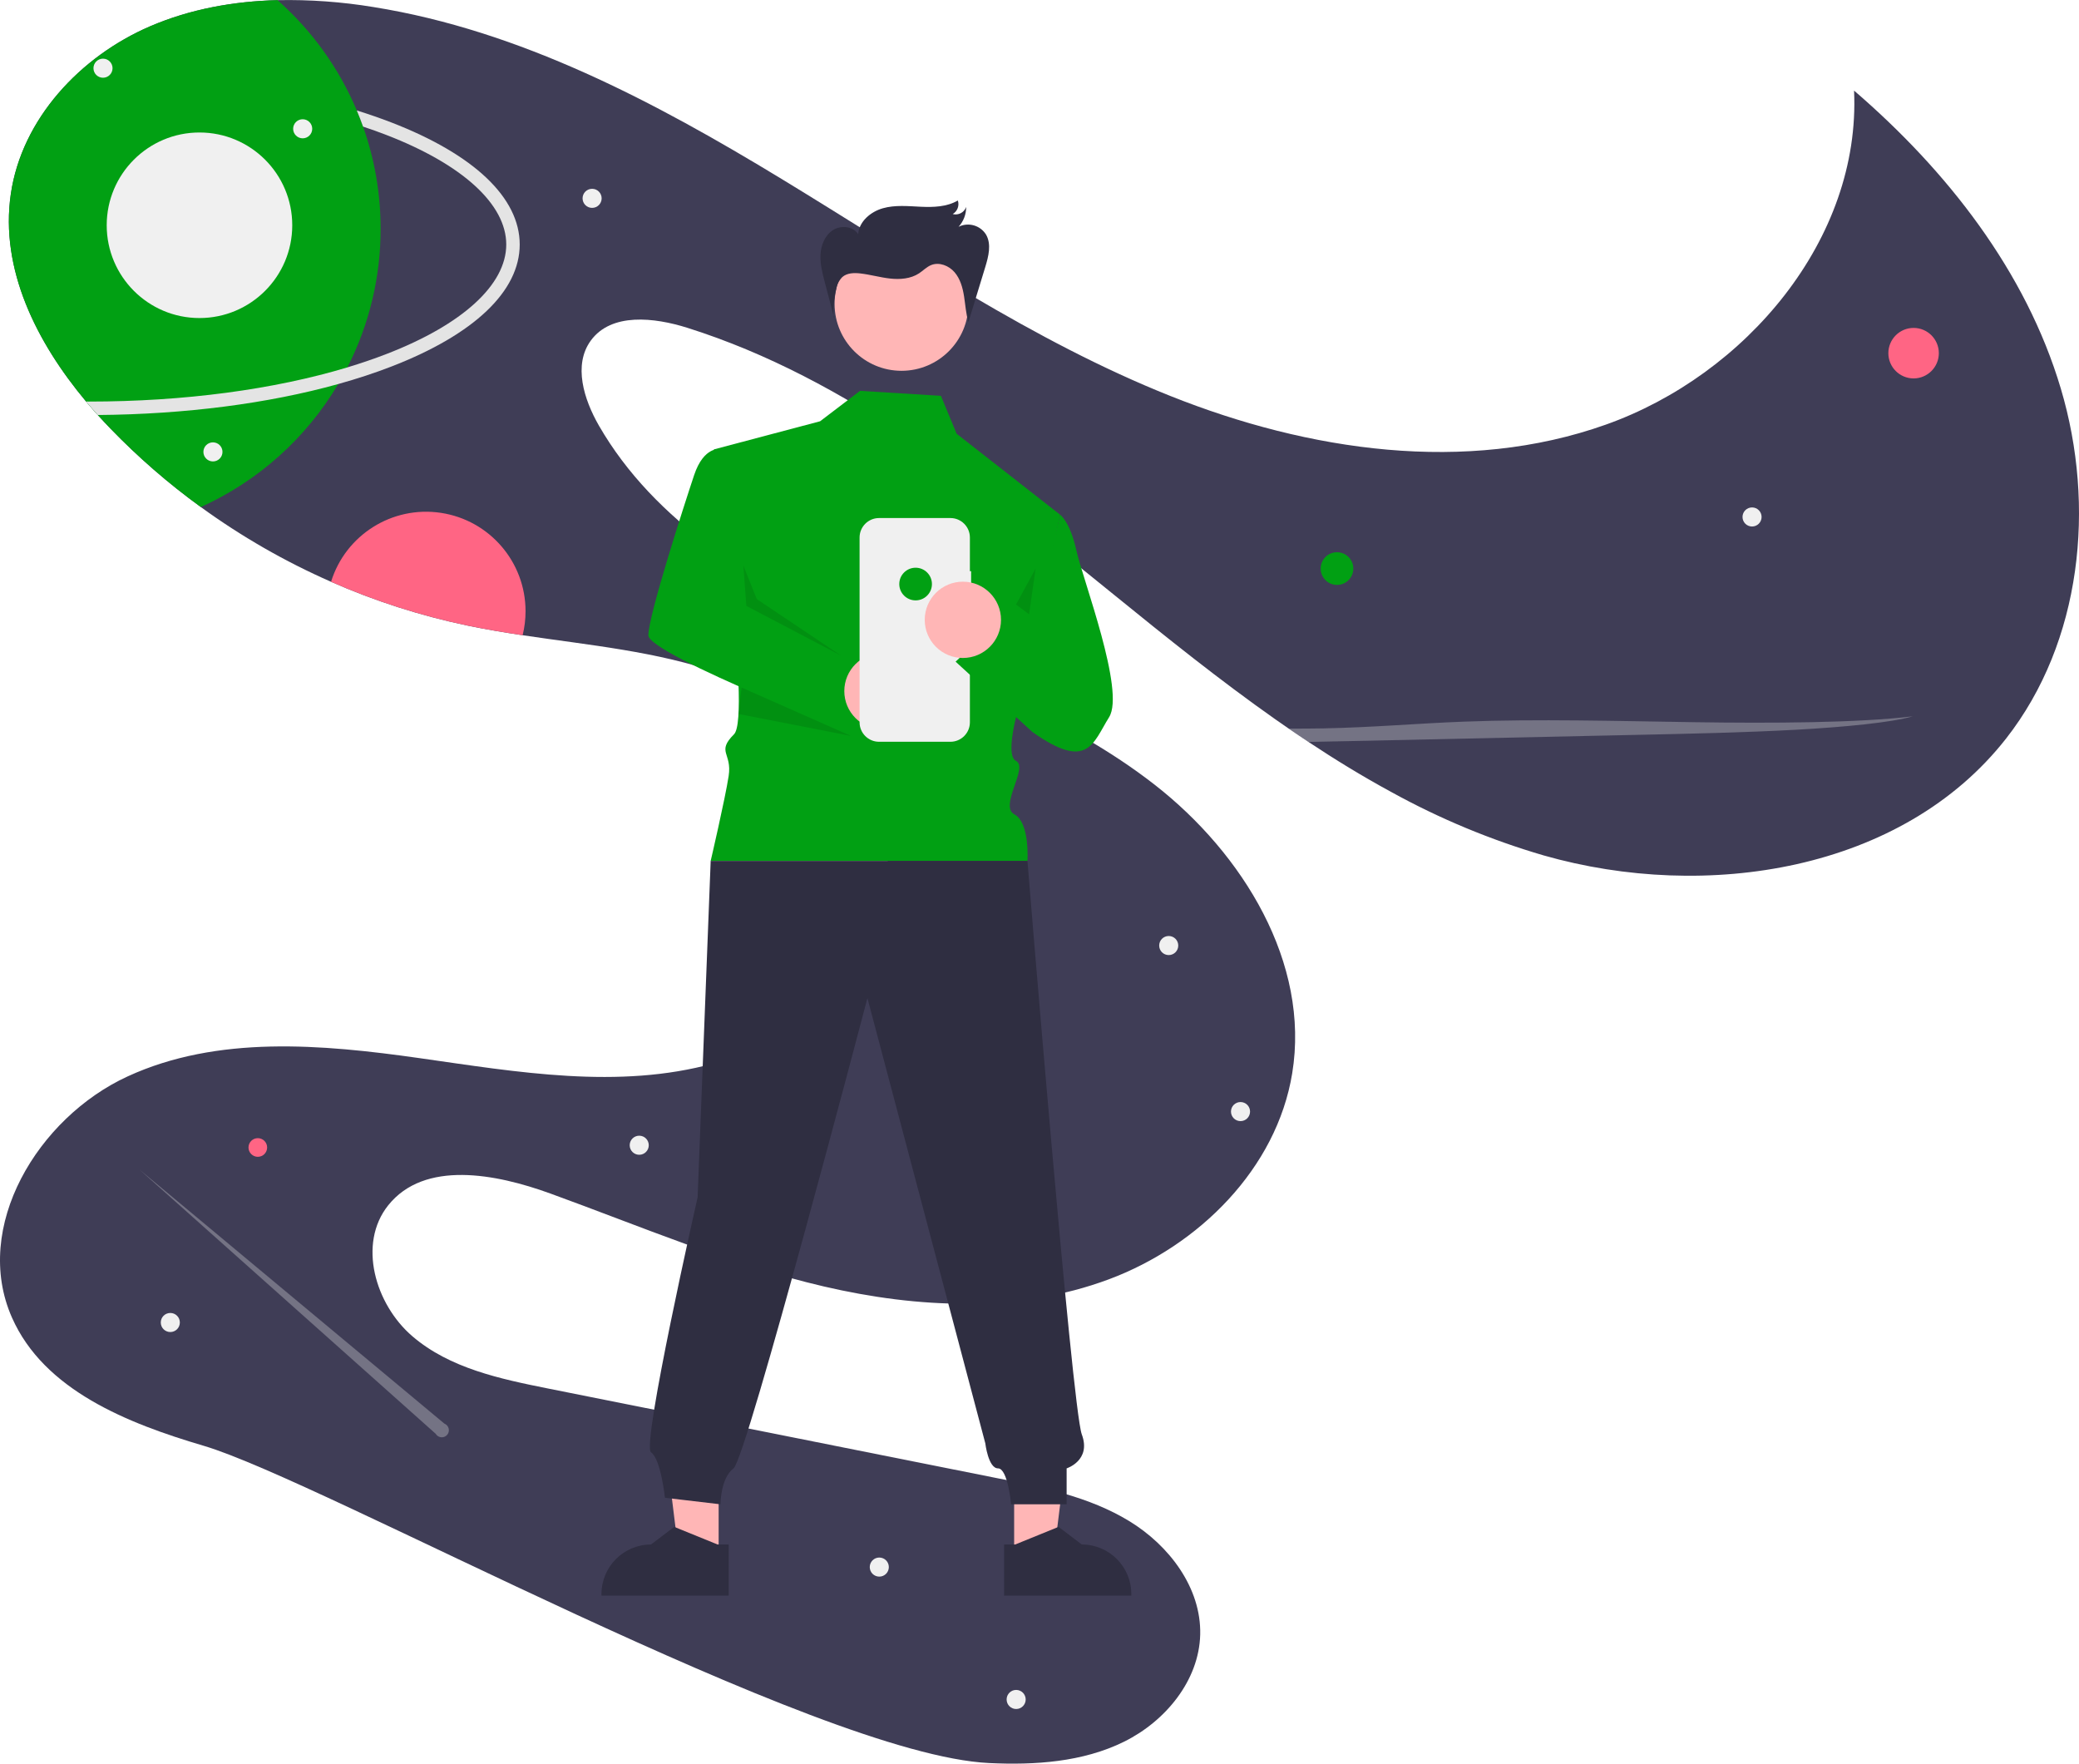
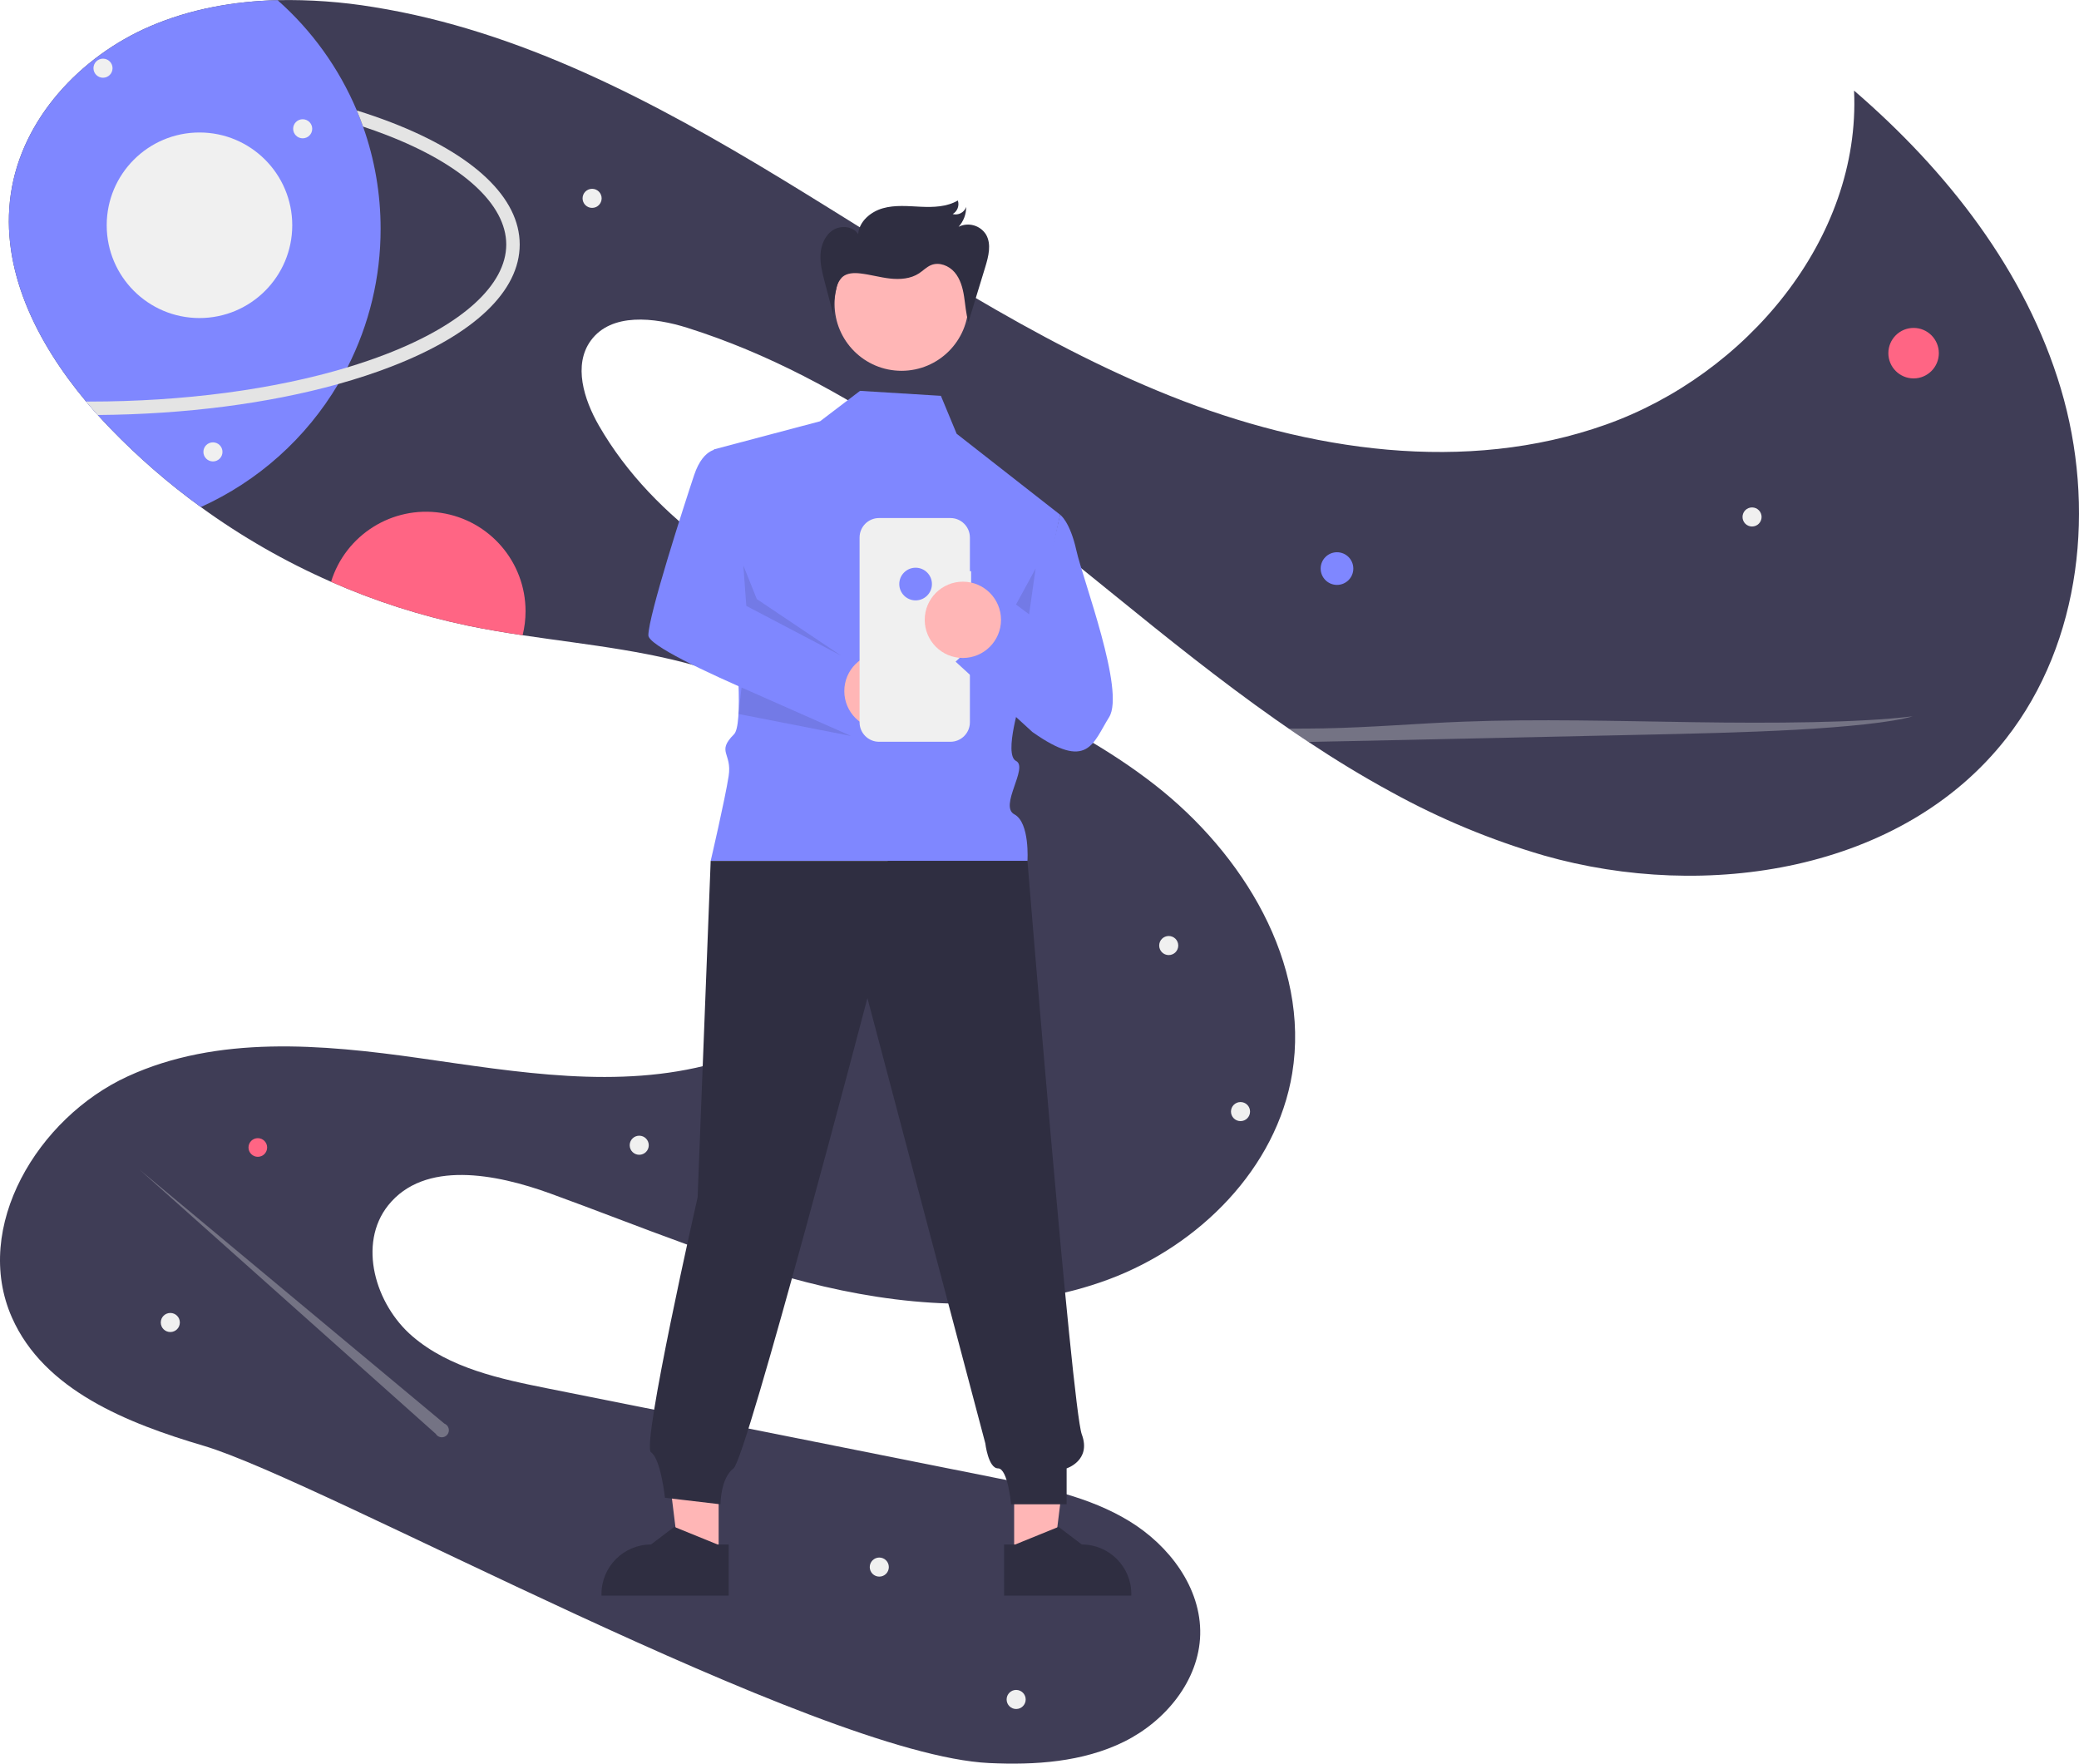
<svg xmlns="http://www.w3.org/2000/svg" data-name="Layer 1" width="926.632" height="785.994" viewBox="0 0 926.632 785.994">
  <path d="M1030.887,386.059c-46.34,59.26-133.78,72.83-206.13,52.19a335.51,335.51,0,0,1-68.1-28.35c-12.54-6.81-24.78-14.28-36.77-22.24-2.95-1.95-5.9-3.93-8.82-5.95q-2.985-2.04-5.95-4.13c-24.76-17.42-48.55-36.53-71.94-55.53-58.39-47.43-118.38-96.32-190.12-118.95-14.78-4.66-33.9-6.84-43.04,5.68-7.93,10.87-3.09,26.26,3.62,37.92,24.89,43.19,70.07,70.46,115.29,91.43,45.22,20.97,93.12,37.96,132.43,68.62,39.31,30.66,69.32,79.39,61.28,128.58-6.93,42.39-41.54,76.83-81.78,91.84-40.24,15-85.12,12.91-126.95,3.17-41.83-9.75-81.54-26.76-121.91-41.42-24.34-8.85-56.16-14.97-72.31,5.28-13.64,17.11-5.8,44.1,10.81,58.34s39.09,19.01,60.54,23.29q99.9,19.95,199.8,39.89c20.43,4.07,41.34,8.33,59.14,19.17,17.8,10.83,32.16,29.75,31.65,50.58-.51,20.53-15.54,38.67-33.96,47.76-18.41,9.08-39.67,10.48-60.18,9.5-76.86-3.68-297.21-125.79-350.06-141.4-33.96-10.02-71.09-24.74-85.41-57.12-17.83-40.31,11.51-89.08,51.56-107.49,40.04-18.42,86.46-14.34,130.1-8.14,43.64,6.2,88.72,14.09,131.2,2.31,42.479-11.78,81.4-50.18,77.21-94.06-3.65-38.18-38.04-66.95-74.23-79.63-28.33-9.93-58.47-12.63-88.229-17.1-8.26-1.23-16.49-2.61-24.64-4.31a307.086,307.086,0,0,1-60.75-19.5,312.924,312.924,0,0,1-58.04-33.31,305.265,305.265,0,0,1-40.32-35.01q-2.835-2.94-5.61-6.01c-1.76-1.96-3.5-3.96-5.2-6-22.12-26.43-38.46-58.98-33.56-92.52,4.89-33.45,30.96-61.3,62-74.68,17.94-7.73,37.29-11.19,56.88-11.69a233.796,233.796,0,0,1,42.78,3.08c65.41,10.46,125.35,42.24,181.96,76.65,56.6,34.41,111.76,72.18,173.29,96.71,61.53,24.54,131.57,34.93,193.99,12.74,62.42-22.18,113.7-82.7,110.65-148.87,41.4,35.65,76.58,80.46,92.16,132.82C1070.797,282.559,1064.536,343.019,1030.887,386.059Z" transform="translate(-136.6838 -57.00314)" fill="#3f3d56" />
-   <circle cx="595.911" cy="253.394" r="7.278" fill="#01a013" />
+   <circle cx="595.911" cy="253.394" r="7.278" fill="#7f87ff" />
  <circle cx="852.911" cy="157.394" r="11.252" fill="#ff6584" />
  <circle cx="114.911" cy="511.394" r="4.157" fill="#ff6584" />
  <path d="M370.927,329.399a44.43,44.43,0,0,1-1.3,10.7c-8.26-1.23-16.49-2.61-24.64-4.31a307.086,307.086,0,0,1-60.75-19.5,44.337,44.337,0,0,1,86.69,13.11Z" transform="translate(-136.6838 -57.00314)" fill="#ff6584" />
  <circle cx="780.911" cy="230.394" r="4.252" fill="#f0f0f0" />
  <circle cx="391.911" cy="698.394" r="4.252" fill="#f0f0f0" />
  <circle cx="452.911" cy="757.394" r="4.252" fill="#f0f0f0" />
  <circle cx="75.911" cy="589.394" r="4.252" fill="#f0f0f0" />
  <circle cx="284.911" cy="510.394" r="4.252" fill="#f0f0f0" />
  <circle cx="263.911" cy="88.394" r="4.252" fill="#f0f0f0" />
  <circle cx="520.911" cy="421.394" r="4.252" fill="#f0f0f0" />
  <circle cx="552.911" cy="495.394" r="4.252" fill="#f0f0f0" />
  <path d="M291.527,220.728q9.075-2.739,17.362-5.935c33.96-13.117,53.438-30.911,53.438-48.82s-19.478-35.703-53.438-48.82q-5.038-1.946-10.386-3.723a136.34,136.34,0,0,1-6.976,107.3Z" transform="translate(-136.6838 -57.00314)" fill="none" />
-   <path d="M306.326,158.969a135.44,135.44,0,0,1-14.8,61.76q-1.935,3.78-4.1,7.43a136.431,136.431,0,0,1-61.23,54.82,305.269,305.269,0,0,1-40.32-35.01q-2.835-2.94-5.61-6.01c-1.76-1.96-3.5-3.96-5.2-6-22.12-26.43-38.46-58.98-33.56-92.52,4.89-33.45,30.96-61.3,62-74.68,17.94-7.73,37.29-11.19,56.88-11.69a136.126,136.126,0,0,1,35.33,49.16c1,2.37,1.92,4.77,2.79,7.2A135.756,135.756,0,0,1,306.326,158.969Z" transform="translate(-136.6838 -57.00314)" fill="#01a013" />
+   <path d="M306.326,158.969a135.44,135.44,0,0,1-14.8,61.76q-1.935,3.78-4.1,7.43a136.431,136.431,0,0,1-61.23,54.82,305.269,305.269,0,0,1-40.32-35.01q-2.835-2.94-5.61-6.01c-1.76-1.96-3.5-3.96-5.2-6-22.12-26.43-38.46-58.98-33.56-92.52,4.89-33.45,30.96-61.3,62-74.68,17.94-7.73,37.29-11.19,56.88-11.69a136.126,136.126,0,0,1,35.33,49.16c1,2.37,1.92,4.77,2.79,7.2A135.756,135.756,0,0,1,306.326,158.969Z" transform="translate(-136.6838 -57.00314)" fill="#7f87ff" />
  <path d="M368.326,165.969c0,20.83-20.34,40.15-57.28,54.42-7.39,2.86-15.3,5.45-23.62,7.77-31.14,8.68-68.2,13.49-107.16,13.8-1.76-1.96-3.5-3.96-5.2-6,.42.01.84.01,1.26.01,42.31,0,82.45-5.36,115.2-15.24,6.05-1.83,11.85-3.81,17.36-5.94,33.96-13.11,53.44-30.91,53.44-48.82,0-17.91-19.48-35.7-53.44-48.82q-5.04-1.95-10.38-3.72c-.87-2.43-1.79-4.83-2.79-7.2q7.98,2.49,15.33,5.32C347.987,125.819,368.326,145.149,368.326,165.969Z" transform="translate(-136.6838 -57.00314)" fill="#e4e4e4" />
  <circle cx="45.911" cy="30.394" r="4.252" fill="#f0f0f0" />
  <circle cx="134.911" cy="57.394" r="4.252" fill="#f0f0f0" />
  <circle cx="88.911" cy="100.394" r="41.348" fill="#f0f0f0" />
  <path d="M989.197,376.239c-9.28,2.74-29.74,4.76-52.24,6-22.49,1.23-47.16,1.77-71.52,2.29q-63.959,1.38-127.91,2.77-8.791.195-17.64.36c-2.95-1.95-5.9-3.93-8.82-5.95,5.23.03,10.46,0,15.65-.1,22.17-.44,40.94-2.17,62.32-2.99,32.9-1.27,68.42-.27,102.71.24C926.036,379.379,965.106,379.189,989.197,376.239Z" transform="translate(-136.6838 -57.00314)" fill="#f0f0f0" opacity="0.3" />
  <path d="M334.767,691.47,198.846,578.239,330.891,696.006a3.151,3.151,0,1,0,3.876-4.535Z" transform="translate(-136.6838 -57.00314)" fill="#f0f0f0" opacity="0.3" />
  <circle cx="94.911" cy="201.394" r="4.252" fill="#f0f0f0" />
  <polygon points="452.017 694.074 469.604 694.073 477.971 626.236 452.014 626.237 452.017 694.074" fill="#ffb6b6" />
  <path d="M584.215,745.335l4.95-0,19.327-7.86,10.359,7.859h.001a22.074,22.074,0,0,1,22.073,22.072v.717l-56.709.002Z" transform="translate(-136.6838 -57.00314)" fill="#2f2e41" />
  <polygon points="320.308 694.074 302.721 694.073 294.354 626.236 320.311 626.237 320.308 694.074" fill="#ffb6b6" />
  <path d="M461.477,768.125l-56.709-.002v-.717a22.074,22.074,0,0,1,22.073-22.072h.001l10.359-7.859,19.327,7.86,4.95 0Z" transform="translate(-136.6838 -57.00314)" fill="#2f2e41" />
-   <path d="M520.009,231.191,502.201,244.751,454.896,257.279s16.95,118.96,8.95,126.96-.785,8.215-2.393,18.608-8.013,37.831-8.013,37.831l141.188,0s1.138-17.052-5.822-20.745,6.416-20.929.728-23.811,2.312-27.882,2.312-27.882l17.337-81.85-46.114-36.08-7.013-16.898Z" transform="translate(-136.6838 -57.00314)" fill="#01a013" />
+   <path d="M520.009,231.191,502.201,244.751,454.896,257.279s16.95,118.96,8.95,126.96-.785,8.215-2.393,18.608-8.013,37.831-8.013,37.831l141.188,0s1.138-17.052-5.822-20.745,6.416-20.929.728-23.811,2.312-27.882,2.312-27.882l17.337-81.85-46.114-36.08-7.013-16.898Z" transform="translate(-136.6838 -57.00314)" fill="#7f87ff" />
  <circle cx="405.545" cy="274.328" r="6.161" fill="#f2f2f2" />
  <path d="M453.441,440.678l-5.822,149.921S422.48,701.328,426.846,704.239s6.216,20.269,6.216,20.269l24.744,2.911s0-11.644,5.822-16.011,59.677-209.598,59.677-209.598l52.54,198.429s1.315,11.169,5.682,11.169,5.822,16.011,5.822,16.011h24.744v-16.011s11.118-3.525,6.752-15.169-24.218-255.562-24.218-255.562Z" transform="translate(-136.6838 -57.00314)" fill="#2f2e41" />
  <circle cx="401.817" cy="135.415" r="29.839" fill="#ffb6b6" />
  <polygon points="452.85 269.414 458.672 273.781 461.583 253.403 452.85 269.414" opacity="0.1" style="isolation:isolate" />
-   <path d="M457.687,257.163s-7.278-1.456-11.644,11.644-20.378,62.588-20.378,71.322S525.375,387.396,525.375,387.396L515,351l-45.669-23.971Z" transform="translate(-136.6838 -57.00314)" fill="#01a013" />
+   <path d="M457.687,257.163s-7.278-1.456-11.644,11.644-20.378,62.588-20.378,71.322S525.375,387.396,525.375,387.396L515,351l-45.669-23.971Z" transform="translate(-136.6838 -57.00314)" fill="#7f87ff" />
  <circle cx="393.316" cy="307.997" r="17" fill="#ffb6b6" />
  <polygon points="331.316 251.997 332.647 270.026 374.878 292.192 337.316 266.997 331.316 251.997" opacity="0.1" style="isolation:isolate" />
  <path d="M569.523,311.57h-.548V296.562a8.686,8.686,0,0,0-8.686-8.686H528.492a8.686,8.686,0,0,0-8.686,8.686v82.337a8.686,8.686,0,0,0,8.686,8.686h31.797a8.686,8.686,0,0,0,8.686-8.686V322.254h.548Z" transform="translate(-136.6838 -57.00314)" fill="#f0f0f0" />
-   <path d="M609.184,286.39s4.367,2.911,7.278,16.011,21.833,62.588,14.555,74.233-9.426,24.072-34.17,6.606l-34.24-31.35,24.744-23.289,10.189,7.278Z" transform="translate(-136.6838 -57.00314)" fill="#01a013" />
-   <circle cx="408.095" cy="260.292" r="7.278" fill="#01a013" />
+   <path d="M609.184,286.39s4.367,2.911,7.278,16.011,21.833,62.588,14.555,74.233-9.426,24.072-34.17,6.606l-34.24-31.35,24.744-23.289,10.189,7.278Z" transform="translate(-136.6838 -57.00314)" fill="#7f87ff" />
+   <circle cx="408.095" cy="260.292" r="7.278" fill="#7f87ff" />
  <circle cx="429.163" cy="276.236" r="17" fill="#ffb6b6" />
  <polygon points="330.514 306.41 379.316 327.997 329.158 318.194 330.514 306.41" opacity="0.1" style="isolation:isolate" />
  <path d="M508.397,198.365,504.3,182.773c-1.069-4.068-2.147-8.219-1.907-12.418s2.022-8.533,5.56-10.808,8.939-1.738,11.216,1.799c.433-5.648,5.571-9.992,11.022-11.531s11.239-.93,16.897-.671,11.631.078,16.514-2.791a5.112,5.112,0,0,1-2.289,6.041,4.963,4.963,0,0,0,5.995-3.162,12.88,12.88,0,0,1-3.381,8.845A9.475,9.475,0,0,1,576.173,161.545c2.492,4.321,1.096,9.747-.362,14.517l-7.484,24.482c-1.135-3.722-1.349-7.651-1.956-11.494s-1.687-7.768-4.224-10.718-6.846-4.659-10.451-3.194c-2.022.822-3.565,2.489-5.39,3.686-3.746,2.455-8.512,2.807-12.963,2.308s-8.789-1.767-13.24-2.273c-2.787-.317-5.896-.233-7.999,1.623a10.281,10.281,0,0,0-2.738,5.467,43.486,43.486,0,0,0-1.158,12.541" transform="translate(-136.6838 -57.00314)" fill="#2f2e41" />
</svg>
